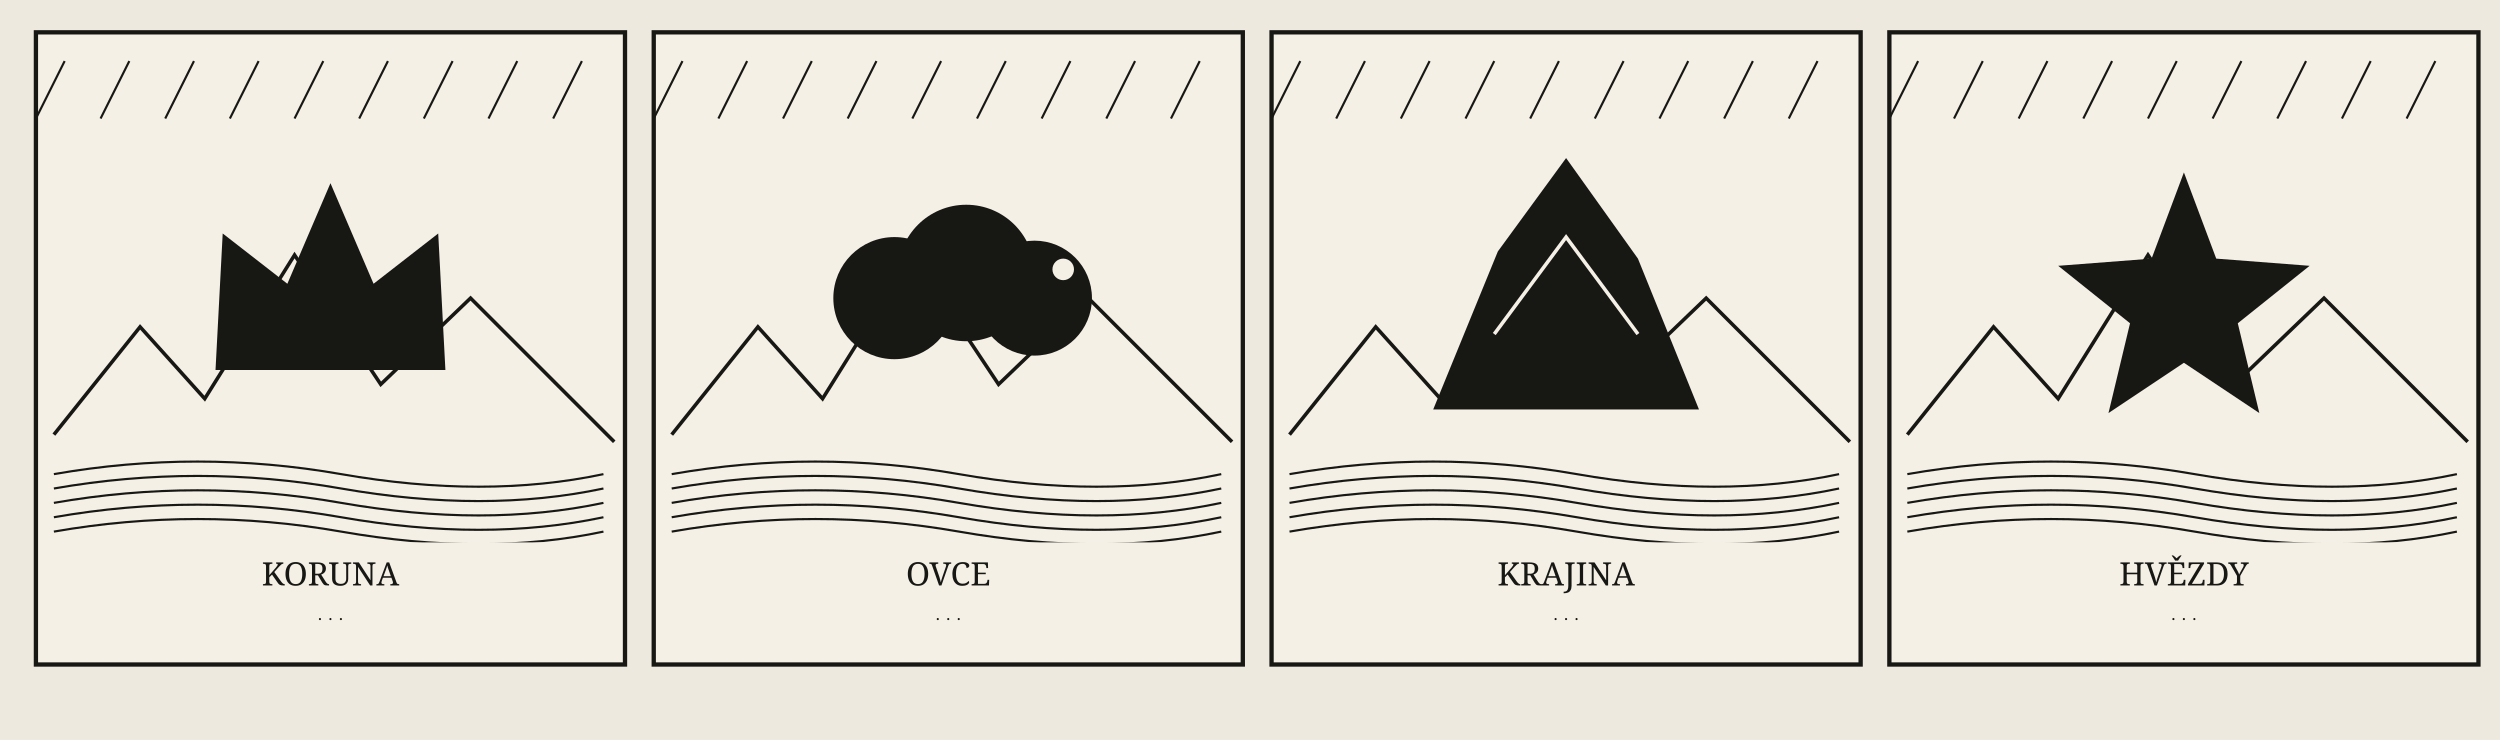
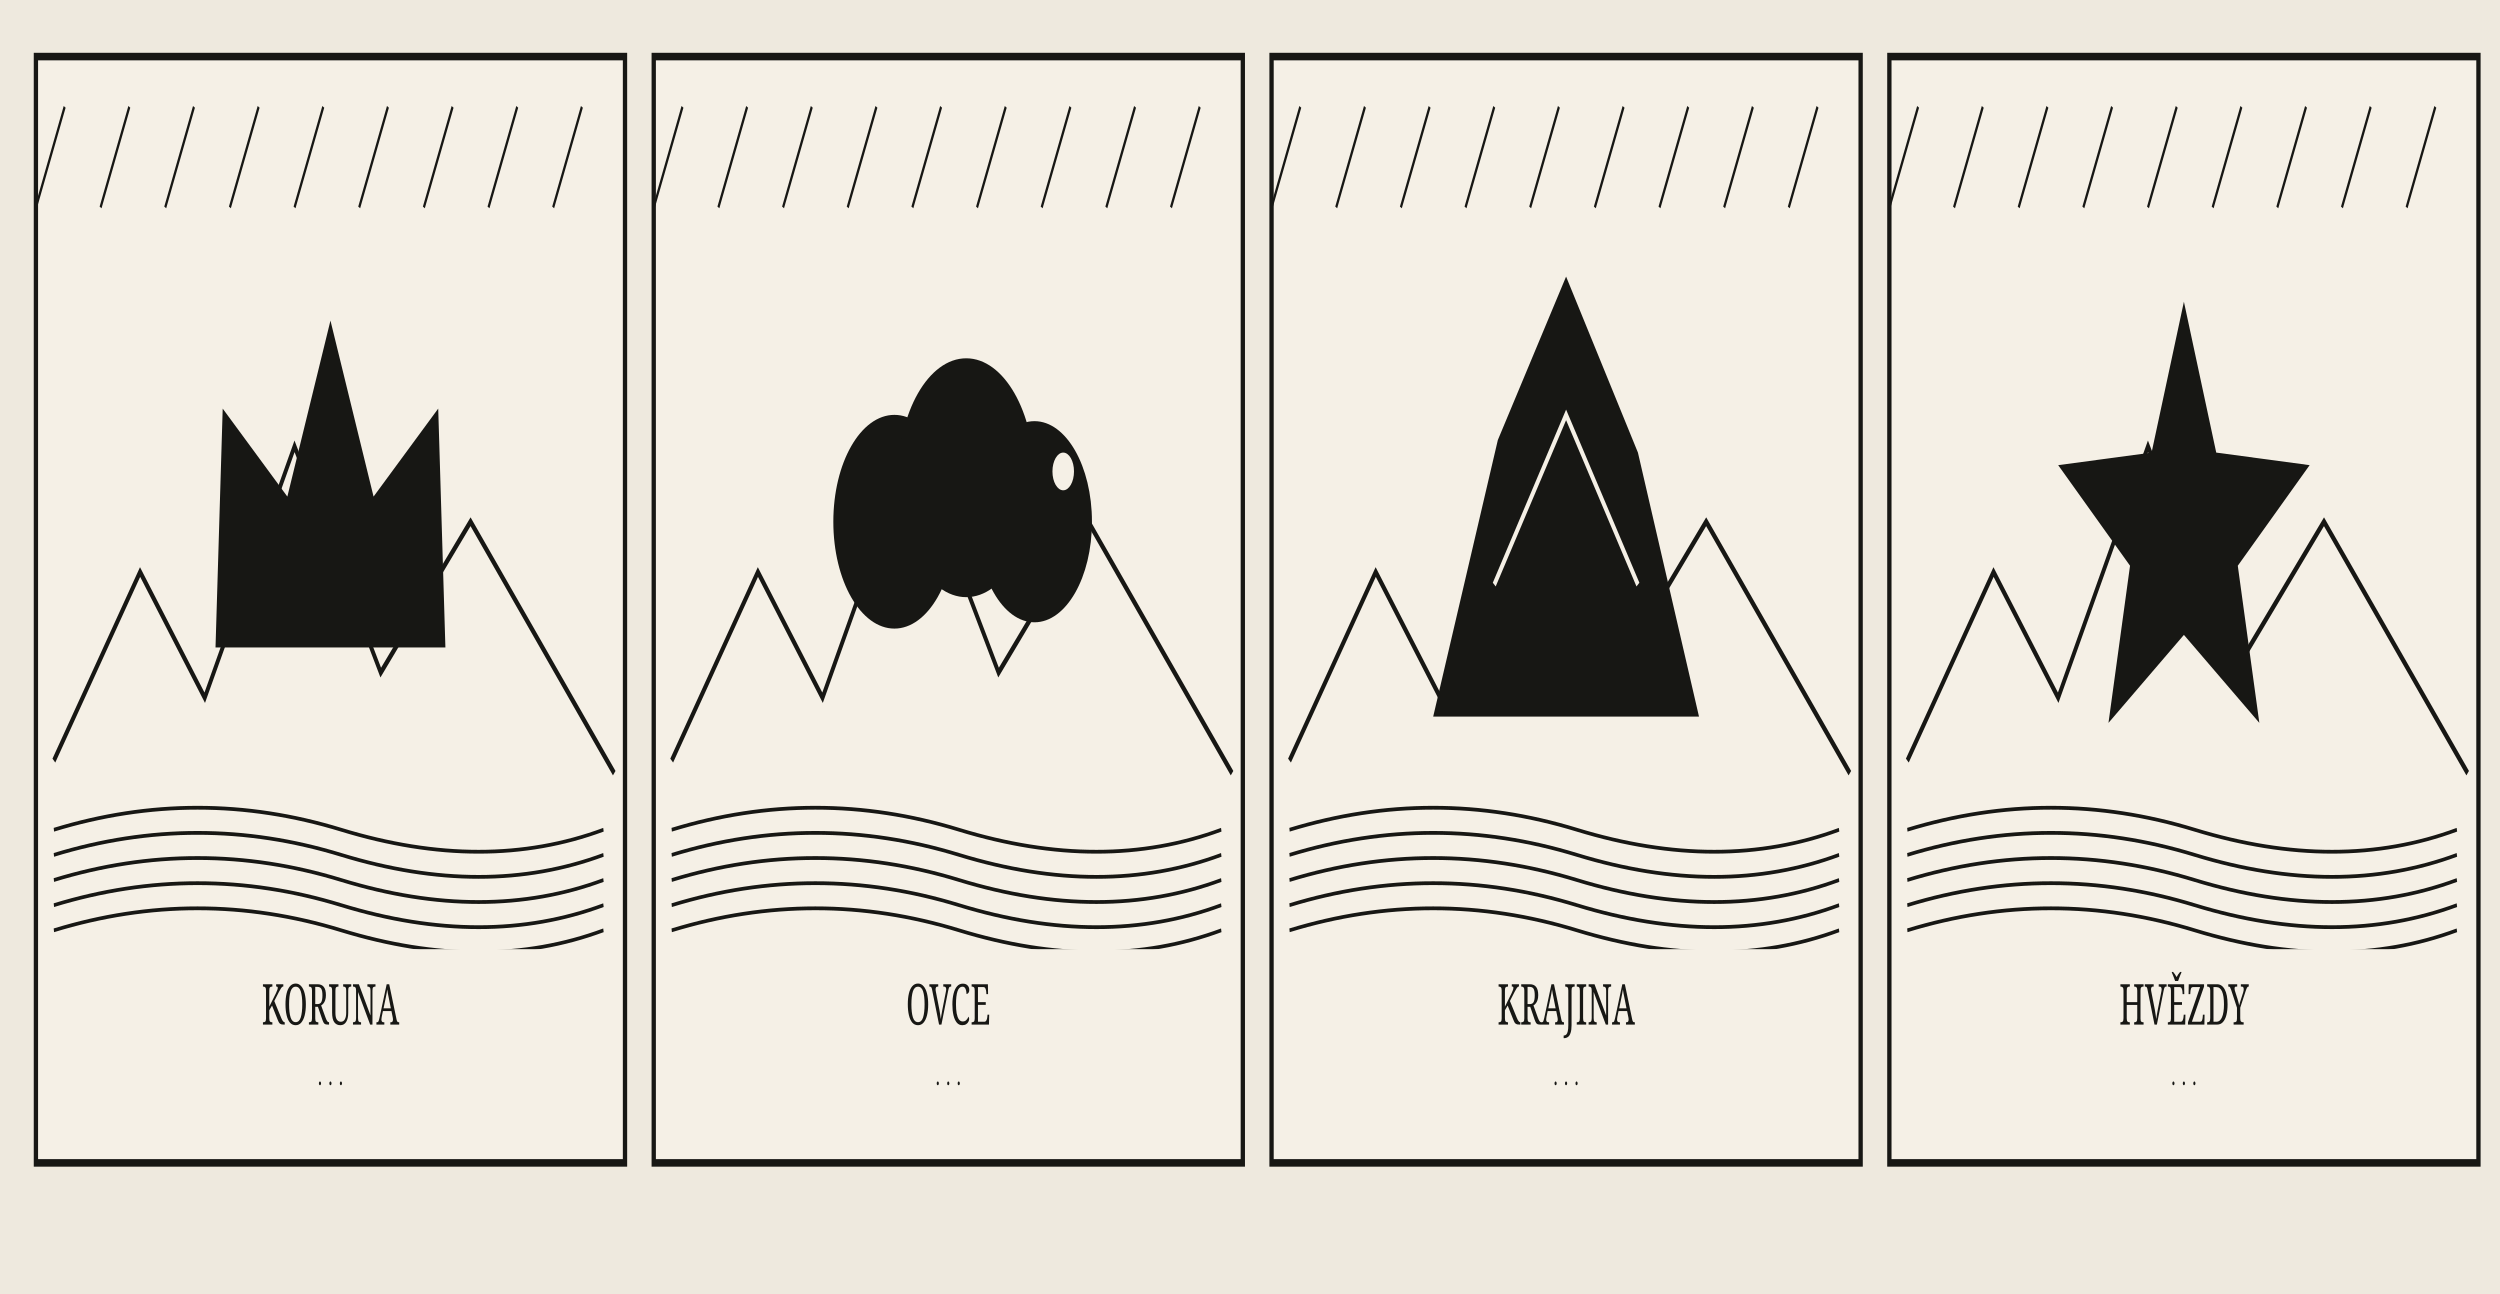
- <svg xmlns="http://www.w3.org/2000/svg" viewBox="0 0 696 206">
-   <rect width="696" height="206" fill="#eee9de" />
-   <g>
-     <rect x="10" y="9" width="164" height="176" fill="#f5f0e6" stroke="#171714" stroke-width="1.2" />
-     <path d="M18 17l-8 16" stroke="#171714" stroke-width=".6" />
-     <path d="M36 17l-8 16" stroke="#171714" stroke-width=".6" />
-     <path d="M54 17l-8 16" stroke="#171714" stroke-width=".6" />
-     <path d="M72 17l-8 16" stroke="#171714" stroke-width=".6" />
-     <path d="M90 17l-8 16" stroke="#171714" stroke-width=".6" />
-     <path d="M108 17l-8 16" stroke="#171714" stroke-width=".6" />
-     <path d="M126 17l-8 16" stroke="#171714" stroke-width=".6" />
-     <path d="M144 17l-8 16" stroke="#171714" stroke-width=".6" />
-     <path d="M162 17l-8 16" stroke="#171714" stroke-width=".6" />
-     <path d="M15 121l24 -30 18 20 25 -40 24 36 25 -24 40 40" stroke="#171714" fill="none" />
-     <path d="M60 103L62 65L80 79L92 51L104 79L122 65L124 103Z" fill="#171714" />
-     <path d="M15 132q40 -7 80 0t73 0" stroke="#171714" stroke-width=".6" fill="none" />
-     <path d="M15 136q40 -7 80 0t73 0" stroke="#171714" stroke-width=".6" fill="none" />
-     <path d="M15 140q40 -7 80 0t73 0" stroke="#171714" stroke-width=".6" fill="none" />
-     <path d="M15 144q40 -7 80 0t73 0" stroke="#171714" stroke-width=".6" fill="none" />
-     <path d="M15 148q40 -7 80 0t73 0" stroke="#171714" stroke-width=".6" fill="none" />
-     <rect x="15" y="151" width="154" height="29" fill="#f5f0e6" />
-     <text x="92" y="163" text-anchor="middle" font-family="Georgia,serif" font-size="9" fill="#171714">KORUNA</text>
-     <text x="92" y="174" text-anchor="middle" font-size="5" fill="#171714">· · ·</text>
-   </g>
-   <g>
-     <rect x="182" y="9" width="164" height="176" fill="#f5f0e6" stroke="#171714" stroke-width="1.2" />
-     <path d="M190 17l-8 16" stroke="#171714" stroke-width=".6" />
-     <path d="M208 17l-8 16" stroke="#171714" stroke-width=".6" />
-     <path d="M226 17l-8 16" stroke="#171714" stroke-width=".6" />
-     <path d="M244 17l-8 16" stroke="#171714" stroke-width=".6" />
-     <path d="M262 17l-8 16" stroke="#171714" stroke-width=".6" />
-     <path d="M280 17l-8 16" stroke="#171714" stroke-width=".6" />
-     <path d="M298 17l-8 16" stroke="#171714" stroke-width=".6" />
-     <path d="M316 17l-8 16" stroke="#171714" stroke-width=".6" />
-     <path d="M334 17l-8 16" stroke="#171714" stroke-width=".6" />
-     <path d="M187 121l24 -30 18 20 25 -40 24 36 25 -24 40 40" stroke="#171714" fill="none" />
-     <circle cx="249" cy="83" r="17" fill="#171714" />
-     <circle cx="269" cy="76" r="19" fill="#171714" />
-     <circle cx="288" cy="83" r="16" fill="#171714" />
-     <circle cx="296" cy="75" r="3" fill="#f5f0e6" />
-     <path d="M187 132q40 -7 80 0t73 0" stroke="#171714" stroke-width=".6" fill="none" />
-     <path d="M187 136q40 -7 80 0t73 0" stroke="#171714" stroke-width=".6" fill="none" />
-     <path d="M187 140q40 -7 80 0t73 0" stroke="#171714" stroke-width=".6" fill="none" />
-     <path d="M187 144q40 -7 80 0t73 0" stroke="#171714" stroke-width=".6" fill="none" />
-     <path d="M187 148q40 -7 80 0t73 0" stroke="#171714" stroke-width=".6" fill="none" />
-     <rect x="187" y="151" width="154" height="29" fill="#f5f0e6" />
-     <text x="264" y="163" text-anchor="middle" font-family="Georgia,serif" font-size="9" fill="#171714">OVCE</text>
-     <text x="264" y="174" text-anchor="middle" font-size="5" fill="#171714">· · ·</text>
-   </g>
-   <g>
-     <rect x="354" y="9" width="164" height="176" fill="#f5f0e6" stroke="#171714" stroke-width="1.2" />
-     <path d="M362 17l-8 16" stroke="#171714" stroke-width=".6" />
-     <path d="M380 17l-8 16" stroke="#171714" stroke-width=".6" />
-     <path d="M398 17l-8 16" stroke="#171714" stroke-width=".6" />
-     <path d="M416 17l-8 16" stroke="#171714" stroke-width=".6" />
-     <path d="M434 17l-8 16" stroke="#171714" stroke-width=".6" />
-     <path d="M452 17l-8 16" stroke="#171714" stroke-width=".6" />
-     <path d="M470 17l-8 16" stroke="#171714" stroke-width=".6" />
-     <path d="M488 17l-8 16" stroke="#171714" stroke-width=".6" />
-     <path d="M506 17l-8 16" stroke="#171714" stroke-width=".6" />
-     <path d="M359 121l24 -30 18 20 25 -40 24 36 25 -24 40 40" stroke="#171714" fill="none" />
-     <path d="M399 114L417 70L436 44L456 72L473 114Z" fill="#171714" />
-     <path d="M416 93L436 66L456 93" stroke="#f5f0e6" fill="none" />
-     <path d="M359 132q40 -7 80 0t73 0" stroke="#171714" stroke-width=".6" fill="none" />
-     <path d="M359 136q40 -7 80 0t73 0" stroke="#171714" stroke-width=".6" fill="none" />
-     <path d="M359 140q40 -7 80 0t73 0" stroke="#171714" stroke-width=".6" fill="none" />
-     <path d="M359 144q40 -7 80 0t73 0" stroke="#171714" stroke-width=".6" fill="none" />
-     <path d="M359 148q40 -7 80 0t73 0" stroke="#171714" stroke-width=".6" fill="none" />
-     <rect x="359" y="151" width="154" height="29" fill="#f5f0e6" />
-     <text x="436" y="163" text-anchor="middle" font-family="Georgia,serif" font-size="9" fill="#171714">KRAJINA</text>
-     <text x="436" y="174" text-anchor="middle" font-size="5" fill="#171714">· · ·</text>
-   </g>
-   <g>
-     <rect x="526" y="9" width="164" height="176" fill="#f5f0e6" stroke="#171714" stroke-width="1.2" />
-     <path d="M534 17l-8 16" stroke="#171714" stroke-width=".6" />
-     <path d="M552 17l-8 16" stroke="#171714" stroke-width=".6" />
-     <path d="M570 17l-8 16" stroke="#171714" stroke-width=".6" />
-     <path d="M588 17l-8 16" stroke="#171714" stroke-width=".6" />
-     <path d="M606 17l-8 16" stroke="#171714" stroke-width=".6" />
-     <path d="M624 17l-8 16" stroke="#171714" stroke-width=".6" />
-     <path d="M642 17l-8 16" stroke="#171714" stroke-width=".6" />
-     <path d="M660 17l-8 16" stroke="#171714" stroke-width=".6" />
-     <path d="M678 17l-8 16" stroke="#171714" stroke-width=".6" />
-     <path d="M531 121l24 -30 18 20 25 -40 24 36 25 -24 40 40" stroke="#171714" fill="none" />
-     <path d="M608 48l9 24 26 2 -20 16 6 25 -21 -14 -21 14 6 -25 -20 -16 26 -2Z" fill="#171714" />
-     <path d="M531 132q40 -7 80 0t73 0" stroke="#171714" stroke-width=".6" fill="none" />
-     <path d="M531 136q40 -7 80 0t73 0" stroke="#171714" stroke-width=".6" fill="none" />
-     <path d="M531 140q40 -7 80 0t73 0" stroke="#171714" stroke-width=".6" fill="none" />
-     <path d="M531 144q40 -7 80 0t73 0" stroke="#171714" stroke-width=".6" fill="none" />
-     <path d="M531 148q40 -7 80 0t73 0" stroke="#171714" stroke-width=".6" fill="none" />
-     <rect x="531" y="151" width="154" height="29" fill="#f5f0e6" />
-     <text x="608" y="163" text-anchor="middle" font-family="Georgia,serif" font-size="9" fill="#171714">HVĚZDY</text>
-     <text x="608" y="174" text-anchor="middle" font-size="5" fill="#171714">· · ·</text>
+ <svg xmlns="http://www.w3.org/2000/svg" viewBox="0 0 696 360">
+   <g transform="scale(1 1.75)">
+     <rect width="696" height="206" fill="#eee9de" />
+     <g>
+       <rect x="10" y="9" width="164" height="176" fill="#f5f0e6" stroke="#171714" stroke-width="1.2" />
+       <path d="M18 17l-8 16" stroke="#171714" stroke-width=".6" />
+       <path d="M36 17l-8 16" stroke="#171714" stroke-width=".6" />
+       <path d="M54 17l-8 16" stroke="#171714" stroke-width=".6" />
+       <path d="M72 17l-8 16" stroke="#171714" stroke-width=".6" />
+       <path d="M90 17l-8 16" stroke="#171714" stroke-width=".6" />
+       <path d="M108 17l-8 16" stroke="#171714" stroke-width=".6" />
+       <path d="M126 17l-8 16" stroke="#171714" stroke-width=".6" />
+       <path d="M144 17l-8 16" stroke="#171714" stroke-width=".6" />
+       <path d="M162 17l-8 16" stroke="#171714" stroke-width=".6" />
+       <path d="M15 121l24 -30 18 20 25 -40 24 36 25 -24 40 40" stroke="#171714" fill="none" />
+       <path d="M60 103L62 65L80 79L92 51L104 79L122 65L124 103Z" fill="#171714" />
+       <path d="M15 132q40 -7 80 0t73 0" stroke="#171714" stroke-width=".6" fill="none" />
+       <path d="M15 136q40 -7 80 0t73 0" stroke="#171714" stroke-width=".6" fill="none" />
+       <path d="M15 140q40 -7 80 0t73 0" stroke="#171714" stroke-width=".6" fill="none" />
+       <path d="M15 144q40 -7 80 0t73 0" stroke="#171714" stroke-width=".6" fill="none" />
+       <path d="M15 148q40 -7 80 0t73 0" stroke="#171714" stroke-width=".6" fill="none" />
+       <rect x="15" y="151" width="154" height="29" fill="#f5f0e6" />
+       <text x="92" y="163" text-anchor="middle" font-family="Georgia,serif" font-size="9" fill="#171714">KORUNA</text>
+       <text x="92" y="174" text-anchor="middle" font-size="5" fill="#171714">· · ·</text>
+     </g>
+     <g>
+       <rect x="182" y="9" width="164" height="176" fill="#f5f0e6" stroke="#171714" stroke-width="1.2" />
+       <path d="M190 17l-8 16" stroke="#171714" stroke-width=".6" />
+       <path d="M208 17l-8 16" stroke="#171714" stroke-width=".6" />
+       <path d="M226 17l-8 16" stroke="#171714" stroke-width=".6" />
+       <path d="M244 17l-8 16" stroke="#171714" stroke-width=".6" />
+       <path d="M262 17l-8 16" stroke="#171714" stroke-width=".6" />
+       <path d="M280 17l-8 16" stroke="#171714" stroke-width=".6" />
+       <path d="M298 17l-8 16" stroke="#171714" stroke-width=".6" />
+       <path d="M316 17l-8 16" stroke="#171714" stroke-width=".6" />
+       <path d="M334 17l-8 16" stroke="#171714" stroke-width=".6" />
+       <path d="M187 121l24 -30 18 20 25 -40 24 36 25 -24 40 40" stroke="#171714" fill="none" />
+       <circle cx="249" cy="83" r="17" fill="#171714" />
+       <circle cx="269" cy="76" r="19" fill="#171714" />
+       <circle cx="288" cy="83" r="16" fill="#171714" />
+       <circle cx="296" cy="75" r="3" fill="#f5f0e6" />
+       <path d="M187 132q40 -7 80 0t73 0" stroke="#171714" stroke-width=".6" fill="none" />
+       <path d="M187 136q40 -7 80 0t73 0" stroke="#171714" stroke-width=".6" fill="none" />
+       <path d="M187 140q40 -7 80 0t73 0" stroke="#171714" stroke-width=".6" fill="none" />
+       <path d="M187 144q40 -7 80 0t73 0" stroke="#171714" stroke-width=".6" fill="none" />
+       <path d="M187 148q40 -7 80 0t73 0" stroke="#171714" stroke-width=".6" fill="none" />
+       <rect x="187" y="151" width="154" height="29" fill="#f5f0e6" />
+       <text x="264" y="163" text-anchor="middle" font-family="Georgia,serif" font-size="9" fill="#171714">OVCE</text>
+       <text x="264" y="174" text-anchor="middle" font-size="5" fill="#171714">· · ·</text>
+     </g>
+     <g>
+       <rect x="354" y="9" width="164" height="176" fill="#f5f0e6" stroke="#171714" stroke-width="1.2" />
+       <path d="M362 17l-8 16" stroke="#171714" stroke-width=".6" />
+       <path d="M380 17l-8 16" stroke="#171714" stroke-width=".6" />
+       <path d="M398 17l-8 16" stroke="#171714" stroke-width=".6" />
+       <path d="M416 17l-8 16" stroke="#171714" stroke-width=".6" />
+       <path d="M434 17l-8 16" stroke="#171714" stroke-width=".6" />
+       <path d="M452 17l-8 16" stroke="#171714" stroke-width=".6" />
+       <path d="M470 17l-8 16" stroke="#171714" stroke-width=".6" />
+       <path d="M488 17l-8 16" stroke="#171714" stroke-width=".6" />
+       <path d="M506 17l-8 16" stroke="#171714" stroke-width=".6" />
+       <path d="M359 121l24 -30 18 20 25 -40 24 36 25 -24 40 40" stroke="#171714" fill="none" />
+       <path d="M399 114L417 70L436 44L456 72L473 114Z" fill="#171714" />
+       <path d="M416 93L436 66L456 93" stroke="#f5f0e6" fill="none" />
+       <path d="M359 132q40 -7 80 0t73 0" stroke="#171714" stroke-width=".6" fill="none" />
+       <path d="M359 136q40 -7 80 0t73 0" stroke="#171714" stroke-width=".6" fill="none" />
+       <path d="M359 140q40 -7 80 0t73 0" stroke="#171714" stroke-width=".6" fill="none" />
+       <path d="M359 144q40 -7 80 0t73 0" stroke="#171714" stroke-width=".6" fill="none" />
+       <path d="M359 148q40 -7 80 0t73 0" stroke="#171714" stroke-width=".6" fill="none" />
+       <rect x="359" y="151" width="154" height="29" fill="#f5f0e6" />
+       <text x="436" y="163" text-anchor="middle" font-family="Georgia,serif" font-size="9" fill="#171714">KRAJINA</text>
+       <text x="436" y="174" text-anchor="middle" font-size="5" fill="#171714">· · ·</text>
+     </g>
+     <g>
+       <rect x="526" y="9" width="164" height="176" fill="#f5f0e6" stroke="#171714" stroke-width="1.2" />
+       <path d="M534 17l-8 16" stroke="#171714" stroke-width=".6" />
+       <path d="M552 17l-8 16" stroke="#171714" stroke-width=".6" />
+       <path d="M570 17l-8 16" stroke="#171714" stroke-width=".6" />
+       <path d="M588 17l-8 16" stroke="#171714" stroke-width=".6" />
+       <path d="M606 17l-8 16" stroke="#171714" stroke-width=".6" />
+       <path d="M624 17l-8 16" stroke="#171714" stroke-width=".6" />
+       <path d="M642 17l-8 16" stroke="#171714" stroke-width=".6" />
+       <path d="M660 17l-8 16" stroke="#171714" stroke-width=".6" />
+       <path d="M678 17l-8 16" stroke="#171714" stroke-width=".6" />
+       <path d="M531 121l24 -30 18 20 25 -40 24 36 25 -24 40 40" stroke="#171714" fill="none" />
+       <path d="M608 48l9 24 26 2 -20 16 6 25 -21 -14 -21 14 6 -25 -20 -16 26 -2Z" fill="#171714" />
+       <path d="M531 132q40 -7 80 0t73 0" stroke="#171714" stroke-width=".6" fill="none" />
+       <path d="M531 136q40 -7 80 0t73 0" stroke="#171714" stroke-width=".6" fill="none" />
+       <path d="M531 140q40 -7 80 0t73 0" stroke="#171714" stroke-width=".6" fill="none" />
+       <path d="M531 144q40 -7 80 0t73 0" stroke="#171714" stroke-width=".6" fill="none" />
+       <path d="M531 148q40 -7 80 0t73 0" stroke="#171714" stroke-width=".6" fill="none" />
+       <rect x="531" y="151" width="154" height="29" fill="#f5f0e6" />
+       <text x="608" y="163" text-anchor="middle" font-family="Georgia,serif" font-size="9" fill="#171714">HVĚZDY</text>
+       <text x="608" y="174" text-anchor="middle" font-size="5" fill="#171714">· · ·</text>
+     </g>
  </g>
</svg>
